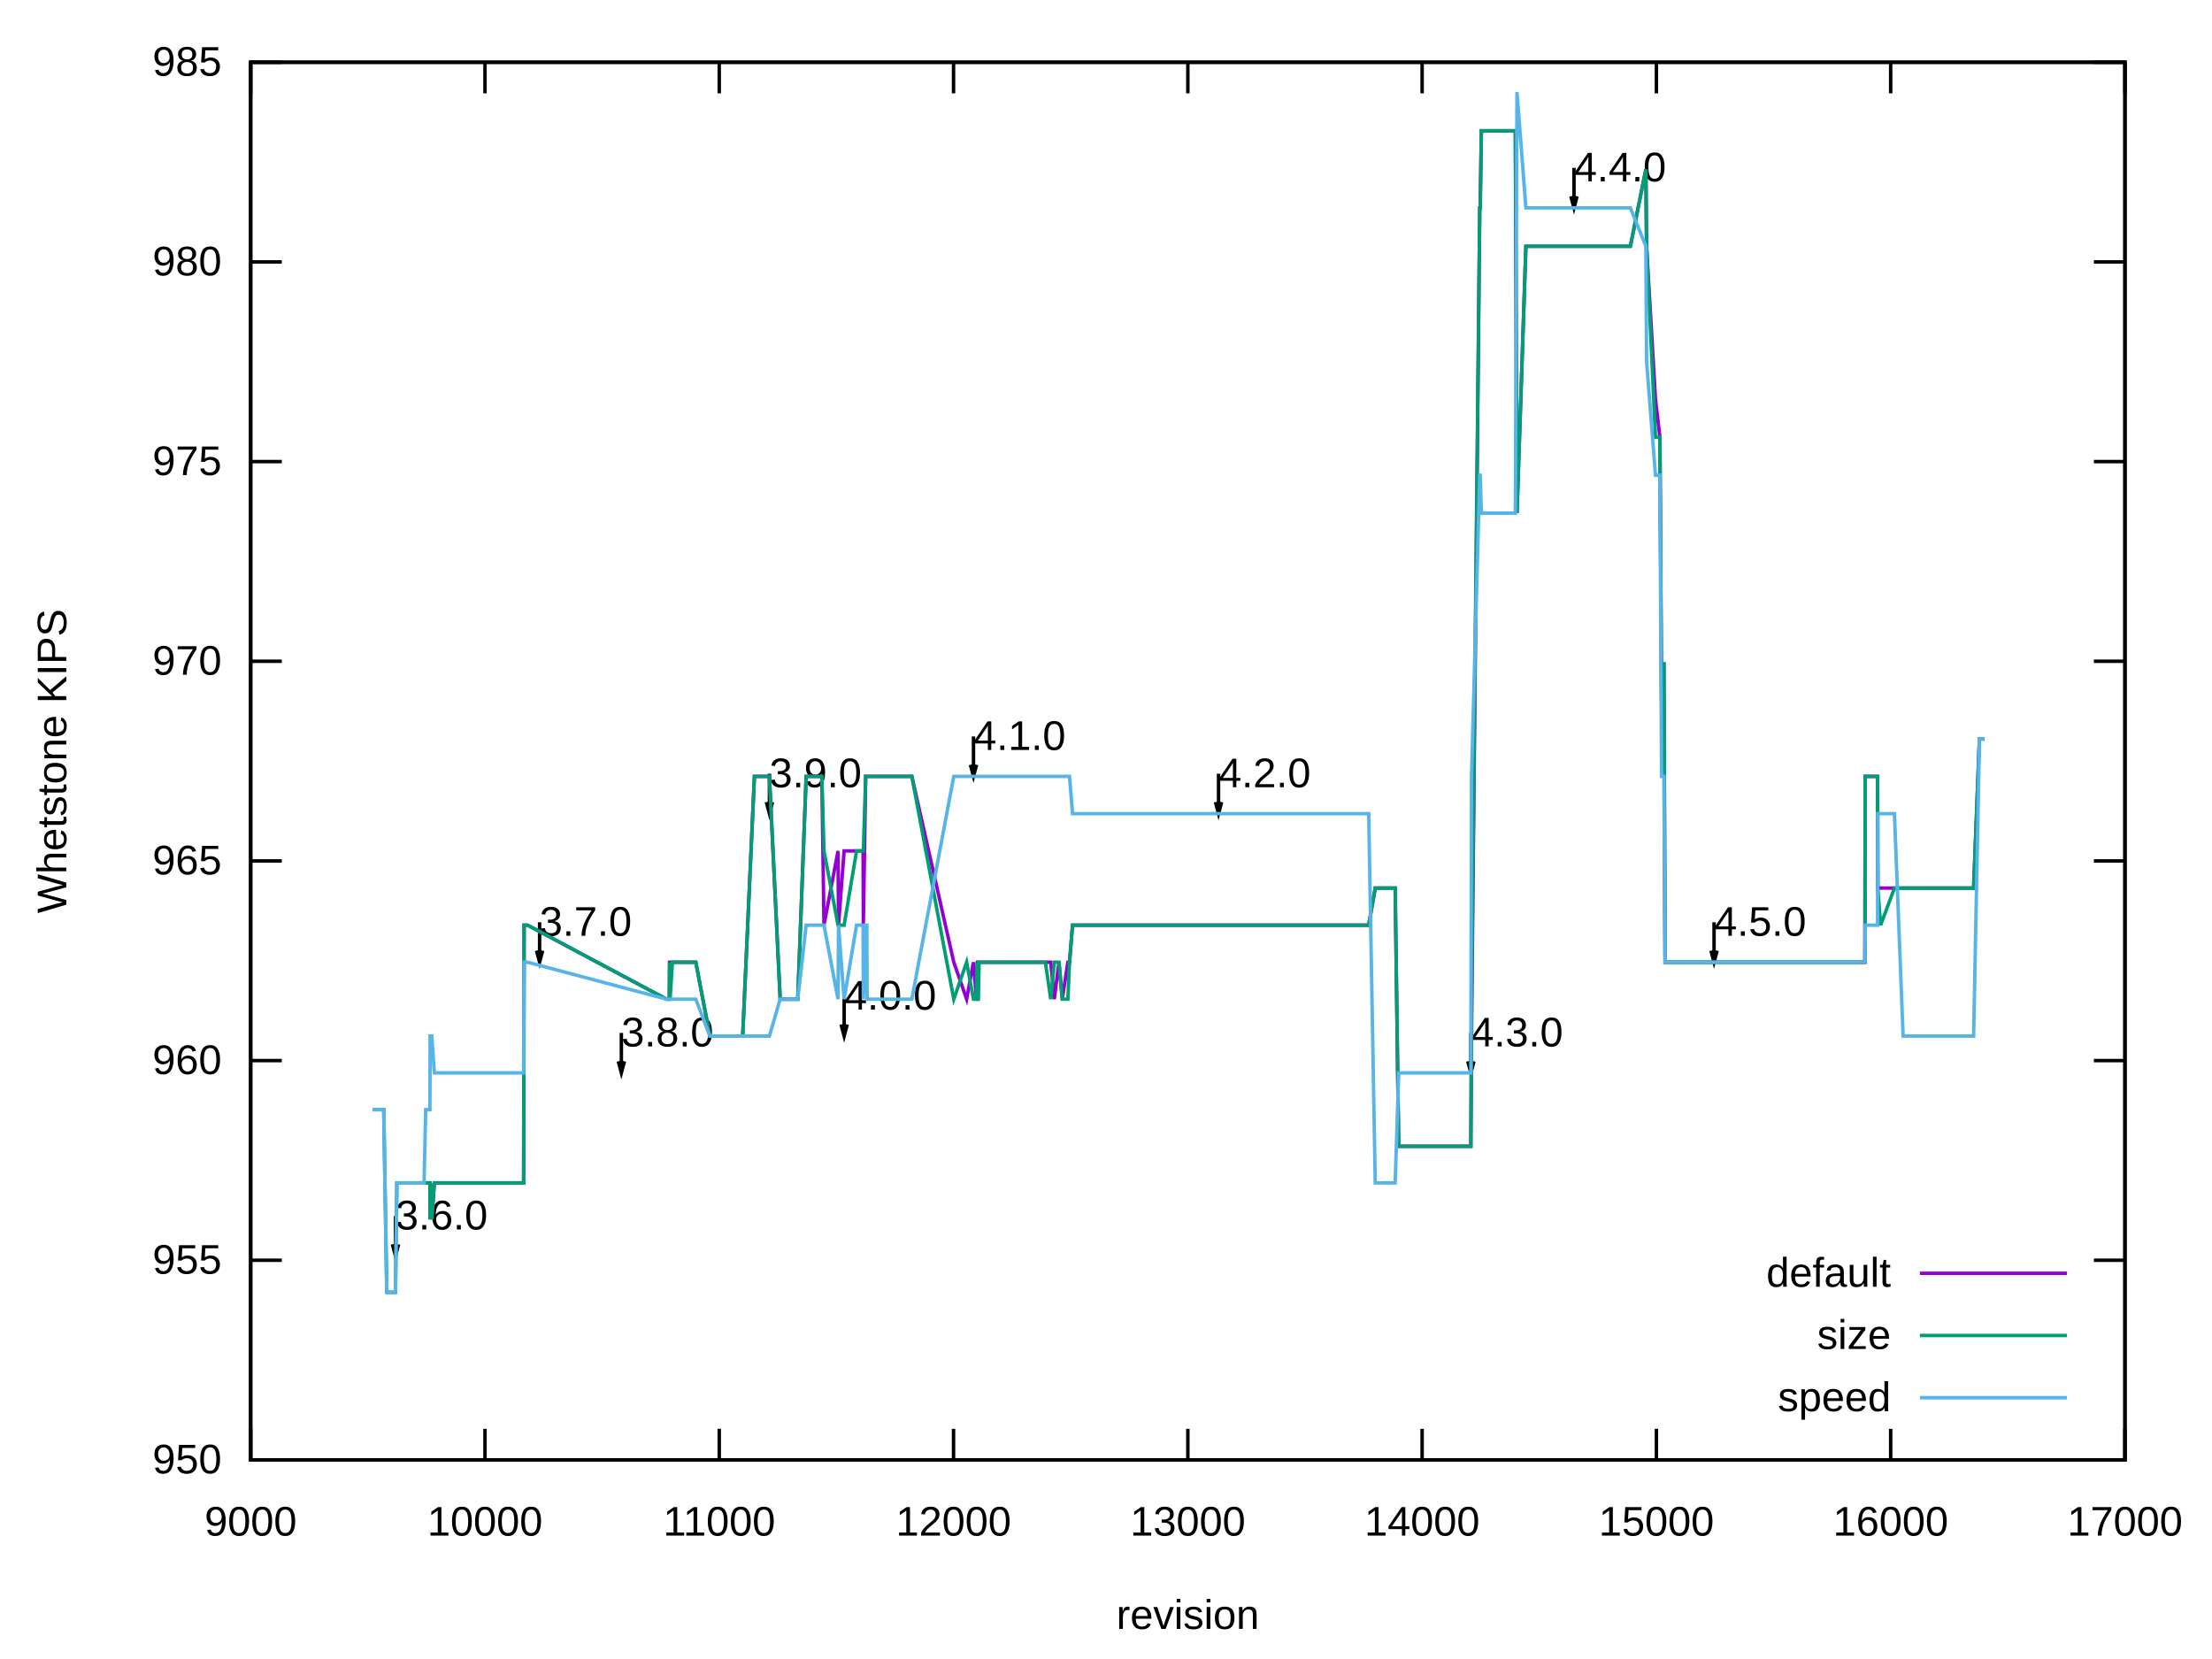
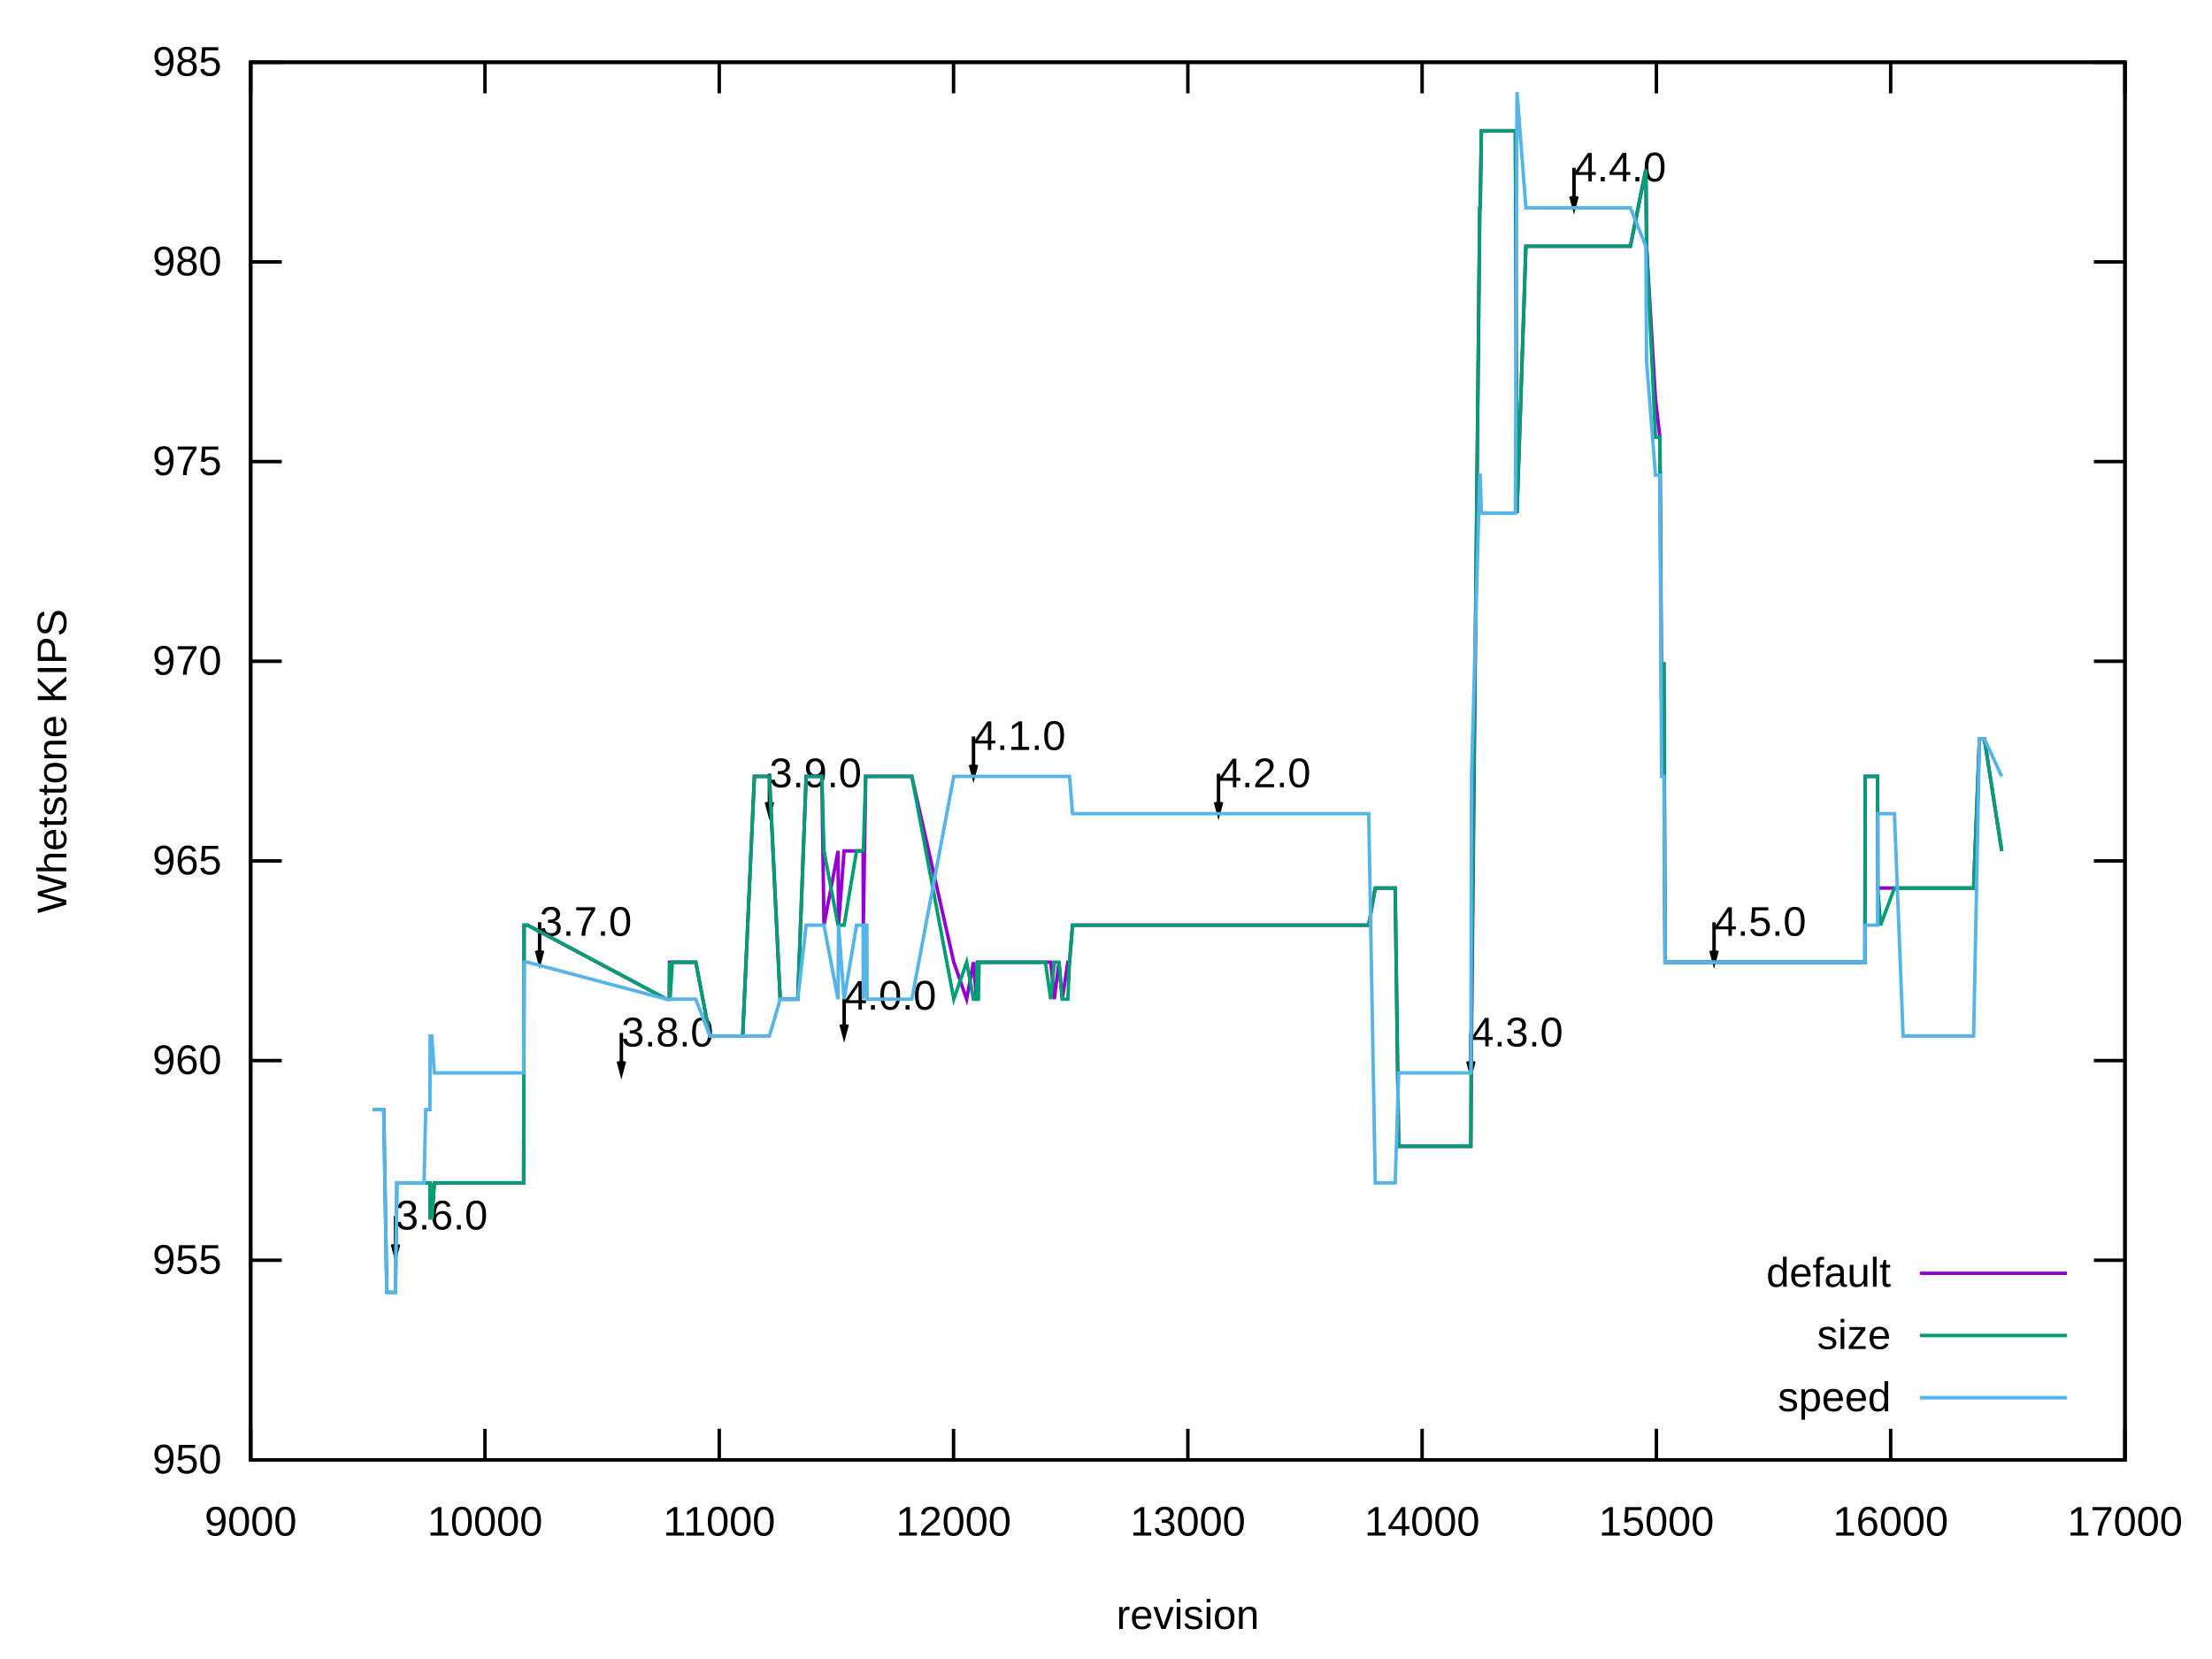
<svg xmlns="http://www.w3.org/2000/svg" xmlns:xlink="http://www.w3.org/1999/xlink" width="640" height="480" viewBox="0 0 640 480">
  <g id="gnuplot_canvas">
    <rect x="0" y="0" width="640" height="480" fill="none" />
    <defs>
      <circle id="gpDot" r="0.5" stroke-width="0.5" stroke="currentColor" />
      <path id="gpPt0" stroke-width="0.222" stroke="currentColor" d="M-1,0 h2 M0,-1 v2" />
      <path id="gpPt1" stroke-width="0.222" stroke="currentColor" d="M-1,-1 L1,1 M1,-1 L-1,1" />
      <path id="gpPt2" stroke-width="0.222" stroke="currentColor" d="M-1,0 L1,0 M0,-1 L0,1 M-1,-1 L1,1 M-1,1 L1,-1" />
      <rect id="gpPt3" stroke-width="0.222" stroke="currentColor" x="-1" y="-1" width="2" height="2" />
      <rect id="gpPt4" stroke-width="0.222" stroke="currentColor" fill="currentColor" x="-1" y="-1" width="2" height="2" />
      <circle id="gpPt5" stroke-width="0.222" stroke="currentColor" cx="0" cy="0" r="1" />
      <use xlink:href="#gpPt5" id="gpPt6" fill="currentColor" stroke="none" />
      <path id="gpPt7" stroke-width="0.222" stroke="currentColor" d="M0,-1.33 L-1.33,0.67 L1.33,0.67 z" />
      <use xlink:href="#gpPt7" id="gpPt8" fill="currentColor" stroke="none" />
      <use xlink:href="#gpPt7" id="gpPt9" stroke="currentColor" transform="rotate(180)" />
      <use xlink:href="#gpPt9" id="gpPt10" fill="currentColor" stroke="none" />
      <use xlink:href="#gpPt3" id="gpPt11" stroke="currentColor" transform="rotate(45)" />
      <use xlink:href="#gpPt11" id="gpPt12" fill="currentColor" stroke="none" />
      <path id="gpPt13" stroke-width="0.222" stroke="currentColor" d="M0,1.330 L1.265,0.411 L0.782,-1.067 L-0.782,-1.076 L-1.265,0.411 z" />
      <use xlink:href="#gpPt13" id="gpPt14" fill="currentColor" stroke="none" />
      <filter id="textbox" filterUnits="objectBoundingBox" x="0" y="0" height="1" width="1">
        <feFlood flood-color="white" flood-opacity="1" result="bgnd" />
        <feComposite in="SourceGraphic" in2="bgnd" operator="atop" />
      </filter>
      <filter id="greybox" filterUnits="objectBoundingBox" x="0" y="0" height="1" width="1">
        <feFlood flood-color="lightgrey" flood-opacity="1" result="grey" />
        <feComposite in="SourceGraphic" in2="grey" operator="atop" />
      </filter>
    </defs>
    <g fill="none" color="white" stroke="currentColor" stroke-width="1.00" stroke-linecap="butt" stroke-linejoin="miter">
</g>
    <g fill="none" color="black" stroke="currentColor" stroke-width="1.00" stroke-linecap="butt" stroke-linejoin="miter">
      <path stroke="black" d="M72.53,422.40 L81.53,422.40 M614.82,422.40 L605.82,422.40  " />
      <g transform="translate(64.14,426.30)" stroke="none" fill="black" font-family="Arial" font-size="12.00" text-anchor="end">
        <text>
          <tspan font-family="Arial"> 950</tspan>
        </text>
      </g>
    </g>
    <g fill="none" color="black" stroke="currentColor" stroke-width="1.00" stroke-linecap="butt" stroke-linejoin="miter">
      <path stroke="black" d="M72.53,364.63 L81.53,364.63 M614.82,364.63 L605.82,364.63  " />
      <g transform="translate(64.14,368.53)" stroke="none" fill="black" font-family="Arial" font-size="12.00" text-anchor="end">
        <text>
          <tspan font-family="Arial"> 955</tspan>
        </text>
      </g>
    </g>
    <g fill="none" color="black" stroke="currentColor" stroke-width="1.00" stroke-linecap="butt" stroke-linejoin="miter">
      <path stroke="black" d="M72.53,306.86 L81.53,306.86 M614.82,306.86 L605.82,306.86  " />
      <g transform="translate(64.14,310.76)" stroke="none" fill="black" font-family="Arial" font-size="12.00" text-anchor="end">
        <text>
          <tspan font-family="Arial"> 960</tspan>
        </text>
      </g>
    </g>
    <g fill="none" color="black" stroke="currentColor" stroke-width="1.00" stroke-linecap="butt" stroke-linejoin="miter">
      <path stroke="black" d="M72.53,249.09 L81.53,249.09 M614.82,249.09 L605.82,249.09  " />
      <g transform="translate(64.14,252.99)" stroke="none" fill="black" font-family="Arial" font-size="12.00" text-anchor="end">
        <text>
          <tspan font-family="Arial"> 965</tspan>
        </text>
      </g>
    </g>
    <g fill="none" color="black" stroke="currentColor" stroke-width="1.00" stroke-linecap="butt" stroke-linejoin="miter">
      <path stroke="black" d="M72.53,191.32 L81.53,191.32 M614.82,191.32 L605.82,191.32  " />
      <g transform="translate(64.14,195.22)" stroke="none" fill="black" font-family="Arial" font-size="12.00" text-anchor="end">
        <text>
          <tspan font-family="Arial"> 970</tspan>
        </text>
      </g>
    </g>
    <g fill="none" color="black" stroke="currentColor" stroke-width="1.00" stroke-linecap="butt" stroke-linejoin="miter">
      <path stroke="black" d="M72.53,133.55 L81.53,133.55 M614.82,133.55 L605.82,133.55  " />
      <g transform="translate(64.14,137.45)" stroke="none" fill="black" font-family="Arial" font-size="12.00" text-anchor="end">
        <text>
          <tspan font-family="Arial"> 975</tspan>
        </text>
      </g>
    </g>
    <g fill="none" color="black" stroke="currentColor" stroke-width="1.00" stroke-linecap="butt" stroke-linejoin="miter">
      <path stroke="black" d="M72.53,75.78 L81.53,75.78 M614.82,75.78 L605.82,75.78  " />
      <g transform="translate(64.14,79.68)" stroke="none" fill="black" font-family="Arial" font-size="12.00" text-anchor="end">
        <text>
          <tspan font-family="Arial"> 980</tspan>
        </text>
      </g>
    </g>
    <g fill="none" color="black" stroke="currentColor" stroke-width="1.00" stroke-linecap="butt" stroke-linejoin="miter">
      <path stroke="black" d="M72.53,18.01 L81.53,18.01 M614.82,18.01 L605.82,18.01  " />
      <g transform="translate(64.14,21.91)" stroke="none" fill="black" font-family="Arial" font-size="12.00" text-anchor="end">
        <text>
          <tspan font-family="Arial"> 985</tspan>
        </text>
      </g>
    </g>
    <g fill="none" color="black" stroke="currentColor" stroke-width="1.00" stroke-linecap="butt" stroke-linejoin="miter">
      <path stroke="black" d="M72.53,422.40 L72.53,413.40 M72.53,18.01 L72.53,27.01  " />
      <g transform="translate(72.53,444.30)" stroke="none" fill="black" font-family="Arial" font-size="12.00" text-anchor="middle">
        <text>
          <tspan font-family="Arial"> 9000</tspan>
        </text>
      </g>
    </g>
    <g fill="none" color="black" stroke="currentColor" stroke-width="1.00" stroke-linecap="butt" stroke-linejoin="miter">
      <path stroke="black" d="M140.32,422.40 L140.32,413.40 M140.32,18.01 L140.32,27.01  " />
      <g transform="translate(140.32,444.30)" stroke="none" fill="black" font-family="Arial" font-size="12.00" text-anchor="middle">
        <text>
          <tspan font-family="Arial"> 10000</tspan>
        </text>
      </g>
    </g>
    <g fill="none" color="black" stroke="currentColor" stroke-width="1.00" stroke-linecap="butt" stroke-linejoin="miter">
      <path stroke="black" d="M208.10,422.40 L208.10,413.40 M208.10,18.01 L208.10,27.01  " />
      <g transform="translate(208.10,444.30)" stroke="none" fill="black" font-family="Arial" font-size="12.00" text-anchor="middle">
        <text>
          <tspan font-family="Arial"> 11000</tspan>
        </text>
      </g>
    </g>
    <g fill="none" color="black" stroke="currentColor" stroke-width="1.00" stroke-linecap="butt" stroke-linejoin="miter">
      <path stroke="black" d="M275.89,422.40 L275.89,413.40 M275.89,18.01 L275.89,27.01  " />
      <g transform="translate(275.89,444.30)" stroke="none" fill="black" font-family="Arial" font-size="12.00" text-anchor="middle">
        <text>
          <tspan font-family="Arial"> 12000</tspan>
        </text>
      </g>
    </g>
    <g fill="none" color="black" stroke="currentColor" stroke-width="1.00" stroke-linecap="butt" stroke-linejoin="miter">
      <path stroke="black" d="M343.68,422.40 L343.68,413.40 M343.68,18.01 L343.68,27.01  " />
      <g transform="translate(343.68,444.30)" stroke="none" fill="black" font-family="Arial" font-size="12.00" text-anchor="middle">
        <text>
          <tspan font-family="Arial"> 13000</tspan>
        </text>
      </g>
    </g>
    <g fill="none" color="black" stroke="currentColor" stroke-width="1.00" stroke-linecap="butt" stroke-linejoin="miter">
      <path stroke="black" d="M411.46,422.40 L411.46,413.40 M411.46,18.01 L411.46,27.01  " />
      <g transform="translate(411.46,444.30)" stroke="none" fill="black" font-family="Arial" font-size="12.00" text-anchor="middle">
        <text>
          <tspan font-family="Arial"> 14000</tspan>
        </text>
      </g>
    </g>
    <g fill="none" color="black" stroke="currentColor" stroke-width="1.00" stroke-linecap="butt" stroke-linejoin="miter">
      <path stroke="black" d="M479.25,422.40 L479.25,413.40 M479.25,18.01 L479.25,27.01  " />
      <g transform="translate(479.25,444.30)" stroke="none" fill="black" font-family="Arial" font-size="12.00" text-anchor="middle">
        <text>
          <tspan font-family="Arial"> 15000</tspan>
        </text>
      </g>
    </g>
    <g fill="none" color="black" stroke="currentColor" stroke-width="1.00" stroke-linecap="butt" stroke-linejoin="miter">
      <path stroke="black" d="M547.03,422.40 L547.03,413.40 M547.03,18.01 L547.03,27.01  " />
      <g transform="translate(547.03,444.30)" stroke="none" fill="black" font-family="Arial" font-size="12.00" text-anchor="middle">
        <text>
          <tspan font-family="Arial"> 16000</tspan>
        </text>
      </g>
    </g>
    <g fill="none" color="black" stroke="currentColor" stroke-width="1.00" stroke-linecap="butt" stroke-linejoin="miter">
      <path stroke="black" d="M614.82,422.40 L614.82,413.40 M614.82,18.01 L614.82,27.01  " />
      <g transform="translate(614.82,444.30)" stroke="none" fill="black" font-family="Arial" font-size="12.00" text-anchor="middle">
        <text>
          <tspan font-family="Arial"> 17000</tspan>
        </text>
      </g>
    </g>
    <g fill="none" color="black" stroke="currentColor" stroke-width="1.00" stroke-linecap="butt" stroke-linejoin="miter">
</g>
    <g fill="none" color="black" stroke="currentColor" stroke-width="1.00" stroke-linecap="butt" stroke-linejoin="miter">
      <path stroke="black" d="M72.53,18.01 L72.53,422.40 L614.82,422.40 L614.82,18.01 L72.53,18.01 Z  " />
      <g transform="translate(114.42,355.72)" stroke="none" fill="black" font-family="Arial" font-size="12.00" text-anchor="start">
        <text>
          <tspan font-family="Arial">3.6.0</tspan>
        </text>
      </g>
      <g transform="translate(156.11,270.75)" stroke="none" fill="black" font-family="Arial" font-size="12.00" text-anchor="start">
        <text>
          <tspan font-family="Arial">3.7.0</tspan>
        </text>
      </g>
      <g transform="translate(179.77,302.76)" stroke="none" fill="black" font-family="Arial" font-size="12.00" text-anchor="start">
        <text>
          <tspan font-family="Arial">3.8.0</tspan>
        </text>
      </g>
      <g transform="translate(222.61,227.77)" stroke="none" fill="black" font-family="Arial" font-size="12.00" text-anchor="start">
        <text>
          <tspan font-family="Arial">3.9.0</tspan>
        </text>
      </g>
      <g transform="translate(244.23,292.11)" stroke="none" fill="black" font-family="Arial" font-size="12.00" text-anchor="start">
        <text>
          <tspan font-family="Arial">4.0.0</tspan>
        </text>
      </g>
      <g transform="translate(281.65,216.98)" stroke="none" fill="black" font-family="Arial" font-size="12.00" text-anchor="start">
        <text>
          <tspan font-family="Arial">4.1.0</tspan>
        </text>
      </g>
      <g transform="translate(352.55,227.77)" stroke="none" fill="black" font-family="Arial" font-size="12.00" text-anchor="start">
        <text>
          <tspan font-family="Arial">4.2.0</tspan>
        </text>
      </g>
      <g transform="translate(425.56,302.76)" stroke="none" fill="black" font-family="Arial" font-size="12.00" text-anchor="start">
        <text>
          <tspan font-family="Arial">4.3.0</tspan>
        </text>
      </g>
      <g transform="translate(455.39,52.48)" stroke="none" fill="black" font-family="Arial" font-size="12.00" text-anchor="start">
        <text>
          <tspan font-family="Arial">4.4.0</tspan>
        </text>
      </g>
      <g transform="translate(495.92,270.75)" stroke="none" fill="black" font-family="Arial" font-size="12.00" text-anchor="start">
        <text>
          <tspan font-family="Arial">4.5.0</tspan>
        </text>
      </g>
    </g>
    <g fill="none" color="black" stroke="currentColor" stroke-width="1.00" stroke-linecap="butt" stroke-linejoin="miter">
      <path stroke="black" d="M113.54,360.02 L114.43,363.36 L115.32,360.02 M114.43,351.81 L114.43,363.36  " />
    </g>
    <g fill="none" color="black" stroke="currentColor" stroke-width="1.00" stroke-linecap="butt" stroke-linejoin="miter">
      <path stroke="black" d="M155.23,275.05 L156.12,278.39 L157.01,275.05 M156.12,266.84 L156.12,278.39  " />
    </g>
    <g fill="none" color="black" stroke="currentColor" stroke-width="1.00" stroke-linecap="butt" stroke-linejoin="miter">
      <path stroke="black" d="M178.89,307.07 L179.78,310.41 L180.67,307.07 M179.78,298.85 L179.78,310.41  " />
    </g>
    <g fill="none" color="black" stroke="currentColor" stroke-width="1.00" stroke-linecap="butt" stroke-linejoin="miter">
      <path stroke="black" d="M221.73,232.07 L222.62,235.41 L223.51,232.07 M222.62,223.86 L222.62,235.41  " />
    </g>
    <g fill="none" color="black" stroke="currentColor" stroke-width="1.00" stroke-linecap="butt" stroke-linejoin="miter">
      <path stroke="black" d="M243.35,296.42 L244.24,299.76 L245.13,296.42 M244.24,288.20 L244.24,299.76  " />
    </g>
    <g fill="none" color="black" stroke="currentColor" stroke-width="1.00" stroke-linecap="butt" stroke-linejoin="miter">
      <path stroke="black" d="M280.77,221.28 L281.66,224.62 L282.55,221.28 M281.66,213.07 L281.66,224.62  " />
    </g>
    <g fill="none" color="black" stroke="currentColor" stroke-width="1.00" stroke-linecap="butt" stroke-linejoin="miter">
      <path stroke="black" d="M351.67,232.07 L352.56,235.41 L353.45,232.07 M352.56,223.86 L352.56,235.41  " />
    </g>
    <g fill="none" color="black" stroke="currentColor" stroke-width="1.00" stroke-linecap="butt" stroke-linejoin="miter">
      <path stroke="black" d="M424.68,307.07 L425.57,310.41 L426.46,307.07 M425.57,298.85 L425.57,310.41  " />
    </g>
    <g fill="none" color="black" stroke="currentColor" stroke-width="1.00" stroke-linecap="butt" stroke-linejoin="miter">
      <path stroke="black" d="M454.51,56.79 L455.40,60.13 L456.29,56.79 M455.40,48.57 L455.40,60.13  " />
    </g>
    <g fill="none" color="black" stroke="currentColor" stroke-width="1.00" stroke-linecap="butt" stroke-linejoin="miter">
      <path stroke="black" d="M495.04,275.05 L495.93,278.39 L496.82,275.05 M495.93,266.84 L495.93,278.39  " />
    </g>
    <g fill="none" color="black" stroke="currentColor" stroke-width="1.00" stroke-linecap="butt" stroke-linejoin="miter">
</g>
    <g id="gnuplot_plot_1">
      <g fill="none" color="black" stroke="currentColor" stroke-width="1.00" stroke-linecap="butt" stroke-linejoin="miter">
        <g transform="translate(547.09,372.30)" stroke="none" fill="black" font-family="Arial" font-size="12.00" text-anchor="end">
          <text>
            <tspan font-family="Arial">default</tspan>
          </text>
        </g>
      </g>
      <g fill="none" color="black" stroke="currentColor" stroke-width="1.00" stroke-linecap="butt" stroke-linejoin="miter">
-         <path stroke="rgb(148,   0, 211)" d="M555.48,368.40 L598.04,368.40 M123.17,342.25 L123.44,342.25 L124.12,342.25 L124.32,342.25 L124.39,342.25 L124.45,352.82   L124.52,342.25 L124.93,352.82 L125.67,342.25 L126.08,342.25 L126.15,342.25 L126.28,342.25 L126.56,342.25 L126.96,342.25   L127.23,342.25 L127.30,342.25 L127.78,342.25 L127.98,342.25 L128.05,342.25 L128.11,342.25 L128.79,342.25 L128.93,342.25   L129.20,342.25 L132.11,342.25 L136.86,342.25 L137.13,342.25 L137.27,342.25 L137.33,342.25 L137.67,342.25 L151.37,342.25   L151.50,342.25 L151.64,267.68 L152.11,267.68 L152.59,267.68 L152.65,267.68 L192.85,289.09 L193.33,289.09 L193.60,289.09   L193.66,289.09 L193.73,278.40 L193.87,278.40 L194.55,278.40 L201.32,278.40 L205.39,299.77 L206.34,299.77 L214.00,299.77   L214.88,299.77 L218.27,224.63 L222.61,224.63 L225.73,289.09 L230.47,289.09 L230.81,289.09 L233.25,224.63 L237.59,224.63   L237.79,224.63 L238.40,267.68 L242.47,246.20 L242.61,267.68 L244.23,246.20 L247.83,246.20 L249.72,246.20 L249.79,267.68   L250.47,224.63 L250.81,224.63 L250.88,224.63 L251.28,224.63 L251.35,224.63 L257.04,224.63 L263.82,224.63 L275.96,278.40   L279.68,289.09 L281.65,278.40 L282.53,289.09 L282.67,289.09 L282.80,278.40 L283.07,278.40 L283.28,278.40 L283.62,278.40   L302.46,278.40 L304.02,278.40 L305.04,289.09 L306.39,278.40 L307.34,289.09 L308.97,278.40 L309.44,278.40 L310.32,267.68   L319.41,267.68 L321.51,267.68 L322.59,267.68 L322.80,267.68 L326.46,267.68 L329.03,267.68 L329.78,267.68 L331.95,267.68   L334.32,267.68 L335.20,267.68 L336.29,267.68 L336.90,267.68 L341.57,267.68 L352.55,267.68 L357.23,267.68 L364.01,267.68   L377.23,267.68 L390.38,267.68 L391.74,267.68 L394.38,267.68 L396.01,267.68 L397.90,256.95 L398.18,256.95 L398.79,256.95   L399.60,256.95 L400.95,256.95 L403.67,256.95 L404.68,331.65 L411.46,331.65 L423.93,331.65 L425.56,331.65 L425.76,299.77   L428.14,60.14 L428.27,60.14 L428.61,37.84 L431.80,37.84 L434.92,37.84 L436.54,37.84 L438.44,37.84 L438.91,148.47   L441.49,71.25 L441.83,71.25 L442.17,71.25 L443.46,71.25 L446.03,71.25 L447.25,71.25 L455.39,71.25 L455.52,71.25   L459.59,71.25 L461.49,71.25 L466.84,71.25 L471.72,71.25 L476.20,49.00 L476.40,71.25 L478.98,115.50 L480.26,126.51   L480.74,202.97 L481.21,192.11 L481.42,192.11 L481.76,278.40 L483.31,278.40 L485.55,278.40 L486.30,278.40 L487.18,278.40   L487.25,278.40 L487.31,278.40 L490.91,278.40 L495.52,278.40 L495.92,278.40 L500.74,278.40 L507.58,278.40 L508.73,278.40   L509.82,278.40 L512.19,278.40 L516.53,278.40 L518.56,278.40 L524.60,278.40 L528.32,278.40 L528.39,278.40 L531.31,278.40   L539.58,278.40 L539.65,224.63 L543.24,224.63 L543.31,256.95 L544.12,256.95 L548.12,256.95 L550.63,256.95 L557.41,256.95   L558.96,256.95 L561.95,256.95 L562.83,256.95 L567.71,256.95 L568.12,256.95 L570.08,256.95 L570.83,256.95 L571.03,256.95   L572.72,213.80 L574.15,213.80  " />
+         <path stroke="rgb(148,   0, 211)" d="M555.48,368.40 L598.04,368.40 M123.17,342.25 L123.44,342.25 L124.12,342.25 L124.32,342.25 L124.39,342.25 L124.45,352.82   L124.52,342.25 L124.93,352.82 L125.67,342.25 L126.08,342.25 L126.15,342.25 L126.28,342.25 L126.56,342.25 L126.96,342.25   L127.23,342.25 L127.30,342.25 L127.78,342.25 L127.98,342.25 L128.05,342.25 L128.11,342.25 L128.79,342.25 L128.93,342.25   L129.20,342.25 L132.11,342.25 L136.86,342.25 L137.13,342.25 L137.27,342.25 L137.33,342.25 L137.67,342.25 L151.37,342.25   L151.50,342.25 L151.64,267.68 L152.11,267.68 L152.59,267.68 L152.65,267.68 L192.85,289.09 L193.33,289.09 L193.60,289.09   L193.66,289.09 L193.73,278.40 L193.87,278.40 L194.55,278.40 L201.32,278.40 L205.39,299.77 L206.34,299.77 L214.00,299.77   L214.88,299.77 L218.27,224.63 L222.61,224.63 L225.73,289.09 L230.47,289.09 L230.81,289.09 L233.25,224.63 L237.59,224.63   L237.79,224.63 L238.40,267.68 L242.47,246.20 L242.61,267.68 L244.23,246.20 L247.83,246.20 L249.72,246.20 L249.79,267.68   L250.47,224.63 L250.81,224.63 L250.88,224.63 L251.28,224.63 L251.35,224.63 L257.04,224.63 L263.82,224.63 L275.96,278.40   L279.68,289.09 L281.65,278.40 L282.53,289.09 L282.67,289.09 L282.80,278.40 L283.07,278.40 L283.28,278.40 L283.62,278.40   L302.46,278.40 L304.02,278.40 L305.04,289.09 L306.39,278.40 L307.34,289.09 L308.97,278.40 L309.44,278.40 L310.32,267.68   L319.41,267.68 L321.51,267.68 L322.59,267.68 L322.80,267.68 L326.46,267.68 L329.03,267.68 L329.78,267.68 L331.95,267.68   L334.32,267.68 L335.20,267.68 L336.29,267.68 L336.90,267.68 L341.57,267.68 L352.55,267.68 L357.23,267.68 L364.01,267.68   L377.23,267.68 L390.38,267.68 L391.74,267.68 L394.38,267.68 L396.01,267.68 L397.90,256.95 L398.18,256.95 L398.79,256.95   L399.60,256.95 L400.95,256.95 L403.67,256.95 L404.68,331.65 L411.46,331.65 L423.93,331.65 L425.56,331.65 L425.76,299.77   L428.14,60.14 L428.27,60.14 L428.61,37.84 L431.80,37.84 L434.92,37.84 L436.54,37.84 L438.44,37.84 L438.91,148.47   L441.49,71.25 L441.83,71.25 L442.17,71.25 L443.46,71.25 L446.03,71.25 L447.25,71.25 L455.39,71.25 L455.52,71.25   L459.59,71.25 L461.49,71.25 L466.84,71.25 L471.72,71.25 L476.20,49.00 L476.40,71.25 L478.98,115.50 L480.26,126.51   L480.74,202.97 L481.21,192.11 L481.42,192.11 L481.76,278.40 L483.31,278.40 L485.55,278.40 L486.30,278.40 L487.18,278.40   L487.25,278.40 L487.31,278.40 L490.91,278.40 L495.52,278.40 L495.92,278.40 L500.74,278.40 L507.58,278.40 L508.73,278.40   L509.82,278.40 L512.19,278.40 L516.53,278.40 L518.56,278.40 L524.60,278.40 L528.32,278.40 L528.39,278.40 L531.31,278.40   L539.58,278.40 L539.65,224.63 L543.24,224.63 L543.31,256.95 L544.12,256.95 L548.12,256.95 L550.63,256.95 L557.41,256.95   L558.96,256.95 L561.95,256.95 L562.83,256.95 L567.71,256.95 L568.12,256.95 L570.08,256.95 L570.83,256.95 L571.03,256.95   L572.72,213.80 L574.15,213.80 L579.16,246.20  " />
      </g>
    </g>
    <g id="gnuplot_plot_2">
      <g fill="none" color="black" stroke="currentColor" stroke-width="1.00" stroke-linecap="butt" stroke-linejoin="miter">
        <g transform="translate(547.09,390.30)" stroke="none" fill="black" font-family="Arial" font-size="12.00" text-anchor="end">
          <text>
            <tspan font-family="Arial">size</tspan>
          </text>
        </g>
      </g>
      <g fill="none" color="black" stroke="currentColor" stroke-width="1.00" stroke-linecap="butt" stroke-linejoin="miter">
-         <path stroke="rgb(  0, 158, 115)" d="M555.48,386.40 L598.04,386.40 M107.85,321.05 L109.13,321.05 L109.81,321.05 L111.03,321.05 L111.91,373.90 L112.46,373.90   L112.93,373.90 L113.27,373.90 L113.34,373.90 L113.41,373.90 L113.47,373.90 L114.42,373.90 L114.83,342.25 L115.37,342.25   L115.57,342.25 L115.64,342.25 L115.71,342.25 L115.78,342.25 L115.91,342.25 L116.25,342.25 L116.32,342.25 L116.52,342.25   L116.66,342.25 L116.79,342.25 L116.86,342.25 L117.20,342.25 L117.40,342.25 L117.54,342.25 L117.61,342.25 L117.68,342.25   L118.56,342.25 L120.45,342.25 L122.01,342.25 L122.69,342.25 L123.17,342.25 L123.44,342.25 L124.12,342.25 L124.32,342.25   L124.39,342.25 L124.45,352.82 L124.52,342.25 L124.93,352.82 L125.67,342.25 L126.08,342.25 L126.15,342.25 L126.28,342.25   L126.56,342.25 L126.96,342.25 L127.23,342.25 L127.30,342.25 L127.78,342.25 L127.98,342.25 L128.05,342.25 L128.11,342.25   L128.79,342.25 L128.93,342.25 L129.20,342.25 L132.11,342.25 L136.86,342.25 L137.13,342.25 L137.27,342.25 L137.33,342.25   L137.67,342.25 L151.37,342.25 L151.50,342.25 L151.64,267.68 L152.11,267.68 L152.59,267.68 L152.65,267.68 L192.85,289.09   L193.33,289.09 L193.60,289.09 L193.66,289.09 L193.73,278.40 L193.87,289.09 L194.55,278.40 L201.32,278.40 L205.39,299.77   L206.34,299.77 L214.00,299.77 L214.88,299.77 L218.27,224.63 L222.61,224.63 L225.73,289.09 L230.47,289.09 L230.81,289.09   L233.25,224.63 L237.59,224.63 L237.79,224.63 L238.40,246.20 L242.47,267.68 L242.61,267.68 L244.23,267.68 L247.83,246.20   L249.72,246.20 L249.79,246.20 L250.47,224.63 L250.81,224.63 L250.88,224.63 L251.28,224.63 L251.35,224.63 L257.04,224.63   L263.82,224.63 L275.96,289.09 L279.68,278.40 L281.65,289.09 L282.53,289.09 L282.67,278.40 L282.80,289.09 L283.07,289.09   L283.28,278.40 L283.62,278.40 L302.46,278.40 L304.02,289.09 L305.04,278.40 L306.39,278.40 L307.34,289.09 L308.97,289.09   L309.44,278.40 L310.32,267.68 L319.41,267.68 L321.51,267.68 L322.59,267.68 L322.80,267.68 L326.46,267.68 L329.03,267.68   L329.78,267.68 L331.95,267.68 L334.32,267.68 L335.20,267.68 L336.29,267.68 L336.90,267.68 L341.57,267.68 L352.55,267.68   L357.23,267.68 L364.01,267.68 L377.23,267.68 L390.38,267.68 L391.74,267.68 L394.38,267.68 L396.01,267.68 L397.90,256.95   L398.18,256.95 L398.79,256.95 L399.60,256.95 L400.95,256.95 L403.67,256.95 L404.68,331.65 L411.46,331.65 L423.93,331.65   L425.56,331.65 L425.76,289.09 L428.14,60.14 L428.27,60.14 L428.61,37.84 L431.80,37.84 L434.92,37.84 L436.54,37.84   L438.44,37.84 L438.91,148.47 L441.49,71.25 L441.83,71.25 L442.17,71.25 L443.46,71.25 L446.03,71.25 L447.25,71.25   L455.39,71.25 L455.52,71.25 L459.59,71.25 L461.49,71.25 L466.84,71.25 L471.72,71.25 L476.20,49.00 L476.40,71.25   L478.98,126.51 L480.26,126.51 L480.74,202.97 L481.21,192.11 L481.42,192.11 L481.76,278.40 L483.31,278.40 L485.55,278.40   L486.30,278.40 L487.18,278.40 L487.25,278.40 L487.31,278.40 L490.91,278.40 L495.52,278.40 L495.92,278.40 L500.74,278.40   L507.58,278.40 L508.73,278.40 L509.82,278.40 L512.19,278.40 L516.53,278.40 L518.56,278.40 L524.60,278.40 L528.32,278.40   L528.39,278.40 L531.31,278.40 L539.58,278.40 L539.65,224.63 L543.24,224.63 L543.31,256.95 L544.12,267.68 L548.12,256.95   L550.63,256.95 L557.41,256.95 L558.96,256.95 L561.95,256.95 L562.83,256.95 L567.71,256.95 L568.12,256.95 L570.08,256.95   L570.83,256.95 L571.03,256.95 L572.72,213.80 L574.15,213.80  " />
+         <path stroke="rgb(  0, 158, 115)" d="M555.48,386.40 L598.04,386.40 M107.85,321.05 L109.13,321.05 L109.81,321.05 L111.03,321.05 L111.91,373.90 L112.46,373.90   L112.93,373.90 L113.27,373.90 L113.34,373.90 L113.41,373.90 L113.47,373.90 L114.42,373.90 L114.83,342.25 L115.37,342.25   L115.57,342.25 L115.64,342.25 L115.71,342.25 L115.78,342.25 L115.91,342.25 L116.25,342.25 L116.32,342.25 L116.52,342.25   L116.66,342.25 L116.79,342.25 L116.86,342.25 L117.20,342.25 L117.40,342.25 L117.54,342.25 L117.61,342.25 L117.68,342.25   L118.56,342.25 L120.45,342.25 L122.01,342.25 L122.69,342.25 L123.17,342.25 L123.44,342.25 L124.12,342.25 L124.32,342.25   L124.39,342.25 L124.45,352.82 L124.52,342.25 L124.93,352.82 L125.67,342.25 L126.08,342.25 L126.15,342.25 L126.28,342.25   L126.56,342.25 L126.96,342.25 L127.23,342.25 L127.30,342.25 L127.78,342.25 L127.98,342.25 L128.05,342.25 L128.11,342.25   L128.79,342.25 L128.93,342.25 L129.20,342.25 L132.11,342.25 L136.86,342.25 L137.13,342.25 L137.27,342.25 L137.33,342.25   L137.67,342.25 L151.37,342.25 L151.50,342.25 L151.64,267.68 L152.11,267.68 L152.59,267.68 L152.65,267.68 L192.85,289.09   L193.33,289.09 L193.60,289.09 L193.66,289.09 L193.73,278.40 L193.87,289.09 L194.55,278.40 L201.32,278.40 L205.39,299.77   L206.34,299.77 L214.00,299.77 L214.88,299.77 L218.27,224.63 L222.61,224.63 L225.73,289.09 L230.47,289.09 L230.81,289.09   L233.25,224.63 L237.59,224.63 L237.79,224.63 L238.40,246.20 L242.47,267.68 L242.61,267.68 L244.23,267.68 L247.83,246.20   L249.72,246.20 L249.79,246.20 L250.47,224.63 L250.81,224.63 L250.88,224.63 L251.28,224.63 L251.35,224.63 L257.04,224.63   L263.82,224.63 L275.96,289.09 L279.68,278.40 L281.65,289.09 L282.53,289.09 L282.67,278.40 L282.80,289.09 L283.07,289.09   L283.28,278.40 L283.62,278.40 L302.46,278.40 L304.02,289.09 L305.04,278.40 L306.39,278.40 L307.34,289.09 L308.97,289.09   L309.44,278.40 L310.32,267.68 L319.41,267.68 L321.51,267.68 L322.59,267.68 L322.80,267.68 L326.46,267.68 L329.03,267.68   L329.78,267.68 L331.95,267.68 L334.32,267.68 L335.20,267.68 L336.29,267.68 L336.90,267.68 L341.57,267.68 L352.55,267.68   L357.23,267.68 L364.01,267.68 L377.23,267.68 L390.38,267.68 L391.74,267.68 L394.38,267.68 L396.01,267.68 L397.90,256.95   L398.18,256.95 L398.79,256.95 L399.60,256.95 L400.95,256.95 L403.67,256.95 L404.68,331.65 L411.46,331.65 L423.93,331.65   L425.56,331.65 L425.76,289.09 L428.14,60.14 L428.27,60.14 L428.61,37.84 L431.80,37.84 L434.92,37.84 L436.54,37.84   L438.44,37.84 L438.91,148.47 L441.49,71.25 L441.83,71.25 L442.17,71.25 L443.46,71.25 L446.03,71.25 L447.25,71.25   L455.39,71.25 L455.52,71.25 L459.59,71.25 L461.49,71.25 L466.84,71.25 L471.72,71.25 L476.20,49.00 L476.40,71.25   L478.98,126.51 L480.26,126.51 L480.74,202.97 L481.21,192.11 L481.42,192.11 L481.76,278.40 L483.31,278.40 L485.55,278.40   L486.30,278.40 L487.18,278.40 L487.25,278.40 L487.31,278.40 L490.91,278.40 L495.52,278.40 L495.92,278.40 L500.74,278.40   L507.58,278.40 L508.73,278.40 L509.82,278.40 L512.19,278.40 L516.53,278.40 L518.56,278.40 L524.60,278.40 L528.32,278.40   L528.39,278.40 L531.31,278.40 L539.58,278.40 L539.65,224.63 L543.24,224.63 L543.31,256.95 L544.12,267.68 L548.12,256.95   L550.63,256.95 L557.41,256.95 L558.96,256.95 L561.95,256.95 L562.83,256.95 L567.71,256.95 L568.12,256.95 L570.08,256.95   L570.83,256.95 L571.03,256.95 L572.72,213.80 L574.15,213.80 L579.16,246.20  " />
      </g>
    </g>
    <g id="gnuplot_plot_3">
      <g fill="none" color="black" stroke="currentColor" stroke-width="1.00" stroke-linecap="butt" stroke-linejoin="miter">
        <g transform="translate(547.09,408.30)" stroke="none" fill="black" font-family="Arial" font-size="12.00" text-anchor="end">
          <text>
            <tspan font-family="Arial">speed</tspan>
          </text>
        </g>
      </g>
      <g fill="none" color="black" stroke="currentColor" stroke-width="1.00" stroke-linecap="butt" stroke-linejoin="miter">
-         <path stroke="rgb( 86, 180, 233)" d="M555.48,404.40 L598.04,404.40 M107.85,321.05 L109.13,321.05 L109.81,321.05 L111.03,321.05 L111.91,373.90 L112.46,373.90   L112.93,373.90 L113.27,373.90 L113.34,373.90 L113.41,373.90 L113.47,373.90 L114.42,373.90 L114.83,342.25 L115.37,342.25   L115.57,342.25 L115.64,342.25 L115.71,342.25 L115.78,342.25 L115.91,342.25 L116.25,342.25 L116.32,342.25 L116.52,342.25   L116.66,342.25 L116.79,342.25 L116.86,342.25 L117.20,342.25 L117.40,342.25 L117.54,342.25 L117.61,342.25 L117.68,342.25   L118.56,342.25 L120.45,342.25 L122.01,342.25 L122.69,342.25 L123.17,321.05 L123.44,321.05 L124.12,321.05 L124.32,321.05   L124.39,321.05 L124.45,299.77 L124.52,299.77 L124.93,299.77 L125.67,310.42 L126.08,310.42 L126.15,310.42 L126.28,310.42   L126.56,310.42 L126.96,310.42 L127.23,310.42 L127.30,310.42 L127.78,310.42 L127.98,310.42 L128.05,310.42 L128.11,310.42   L128.79,310.42 L128.93,310.42 L129.20,310.42 L132.11,310.42 L136.86,310.42 L137.13,310.42 L137.27,310.42 L137.33,310.42   L137.67,310.42 L151.37,310.42 L151.50,310.42 L151.64,278.40 L152.11,278.40 L152.59,278.40 L152.65,278.40 L192.85,289.09   L193.33,289.09 L193.60,289.09 L193.66,289.09 L193.73,289.09 L193.87,289.09 L194.55,289.09 L201.32,289.09 L205.39,299.77   L206.34,299.77 L214.00,299.77 L214.88,299.77 L218.27,299.77 L222.61,299.77 L225.73,289.09 L230.47,289.09 L230.81,289.09   L233.25,267.68 L237.59,267.68 L237.79,267.68 L238.40,267.68 L242.47,289.09 L242.61,267.68 L244.23,289.09 L247.83,267.68   L249.72,267.68 L249.79,289.09 L250.47,267.68 L250.81,267.68 L250.88,289.09 L251.28,289.09 L251.35,289.09 L257.04,289.09   L263.82,289.09 L275.96,224.63 L279.68,224.63 L281.65,224.63 L282.53,224.63 L282.67,224.63 L282.80,224.63 L283.07,224.63   L283.28,224.63 L283.62,224.63 L302.46,224.63 L304.02,224.63 L305.04,224.63 L306.39,224.63 L307.34,224.63 L308.97,224.63   L309.44,224.63 L310.32,235.42 L319.41,235.42 L321.51,235.42 L322.59,235.42 L322.80,235.42 L326.46,235.42 L329.03,235.42   L329.78,235.42 L331.95,235.42 L334.32,235.42 L335.20,235.42 L336.29,235.42 L336.90,235.42 L341.57,235.42 L352.55,235.42   L357.23,235.42 L364.01,235.42 L377.23,235.42 L390.38,235.42 L391.74,235.42 L394.38,235.42 L396.01,235.42 L397.90,342.25   L398.18,342.25 L398.79,342.25 L399.60,342.25 L400.95,342.25 L403.67,342.25 L404.68,310.42 L411.46,310.42 L423.93,310.42   L425.56,310.42 L425.76,224.63 L428.14,137.50 L428.27,137.50 L428.61,148.47 L431.80,148.47 L434.92,148.47 L436.54,148.47   L438.44,148.47 L438.91,26.66 L441.49,60.14 L441.83,60.14 L442.17,60.14 L443.46,60.14 L446.03,60.14 L447.25,60.14   L455.39,60.14 L455.52,60.14 L459.59,60.14 L461.49,60.14 L466.84,60.14 L471.72,60.14 L476.20,71.25 L476.40,104.47   L478.98,137.50 L480.26,137.50 L480.74,224.63 L481.21,224.63 L481.42,224.63 L481.76,278.40 L483.31,278.40 L485.55,278.40   L486.30,278.40 L487.18,278.40 L487.25,278.40 L487.31,278.40 L490.91,278.40 L495.52,278.40 L495.92,278.40 L500.74,278.40   L507.58,278.40 L508.73,278.40 L509.82,278.40 L512.19,278.40 L516.53,278.40 L518.56,278.40 L524.60,278.40 L528.32,278.40   L528.39,278.40 L531.31,278.40 L539.58,278.40 L539.65,267.68 L543.24,267.68 L543.31,235.42 L544.12,235.42 L548.12,235.42   L550.63,299.77 L557.41,299.77 L558.96,299.77 L561.95,299.77 L562.83,299.77 L567.71,299.77 L568.12,299.77 L570.08,299.77   L570.83,299.77 L571.03,299.77 L572.72,213.80 L574.15,213.80  " />
+         <path stroke="rgb( 86, 180, 233)" d="M555.48,404.40 L598.04,404.40 M107.85,321.05 L109.13,321.05 L109.81,321.05 L111.03,321.05 L111.91,373.90 L112.46,373.90   L112.93,373.90 L113.27,373.90 L113.34,373.90 L113.41,373.90 L113.47,373.90 L114.42,373.90 L114.83,342.25 L115.37,342.25   L115.57,342.25 L115.64,342.25 L115.71,342.25 L115.78,342.25 L115.91,342.25 L116.25,342.25 L116.32,342.25 L116.52,342.25   L116.66,342.25 L116.79,342.25 L116.86,342.25 L117.20,342.25 L117.40,342.25 L117.54,342.25 L117.61,342.25 L117.68,342.25   L118.56,342.25 L120.45,342.25 L122.01,342.25 L122.69,342.25 L123.17,321.05 L123.44,321.05 L124.12,321.05 L124.32,321.05   L124.39,321.05 L124.45,299.77 L124.52,299.77 L124.93,299.77 L125.67,310.42 L126.08,310.42 L126.15,310.42 L126.28,310.42   L126.56,310.42 L126.96,310.42 L127.23,310.42 L127.30,310.42 L127.78,310.42 L127.98,310.42 L128.05,310.42 L128.11,310.42   L128.79,310.42 L128.93,310.42 L129.20,310.42 L132.11,310.42 L136.86,310.42 L137.13,310.42 L137.27,310.42 L137.33,310.42   L137.67,310.42 L151.37,310.42 L151.50,310.42 L151.64,278.40 L152.11,278.40 L152.59,278.40 L152.65,278.40 L192.85,289.09   L193.33,289.09 L193.60,289.09 L193.66,289.09 L193.73,289.09 L193.87,289.09 L194.55,289.09 L201.32,289.09 L205.39,299.77   L206.34,299.77 L214.00,299.77 L214.88,299.77 L218.27,299.77 L222.61,299.77 L225.73,289.09 L230.47,289.09 L230.81,289.09   L233.25,267.68 L237.59,267.68 L237.79,267.68 L238.40,267.68 L242.47,289.09 L242.61,267.68 L244.23,289.09 L247.83,267.68   L249.72,267.68 L249.79,289.09 L250.47,267.68 L250.81,267.68 L250.88,289.09 L251.28,289.09 L251.35,289.09 L257.04,289.09   L263.82,289.09 L275.96,224.63 L279.68,224.63 L281.65,224.63 L282.53,224.63 L282.67,224.63 L282.80,224.63 L283.07,224.63   L283.28,224.63 L283.62,224.63 L302.46,224.63 L304.02,224.63 L305.04,224.63 L306.39,224.63 L307.34,224.63 L308.97,224.63   L309.44,224.63 L310.32,235.42 L319.41,235.42 L321.51,235.42 L322.59,235.42 L322.80,235.42 L326.46,235.42 L329.03,235.42   L329.78,235.42 L331.95,235.42 L334.32,235.42 L335.20,235.42 L336.29,235.42 L336.90,235.42 L341.57,235.42 L352.55,235.42   L357.23,235.42 L364.01,235.42 L377.23,235.42 L390.38,235.42 L391.74,235.42 L394.38,235.42 L396.01,235.42 L397.90,342.25   L398.18,342.25 L398.79,342.25 L399.60,342.25 L400.95,342.25 L403.67,342.25 L404.68,310.42 L411.46,310.42 L423.93,310.42   L425.56,310.42 L425.76,224.63 L428.14,137.50 L428.27,137.50 L428.61,148.47 L431.80,148.47 L434.92,148.47 L436.54,148.47   L438.44,148.47 L438.91,26.66 L441.49,60.14 L441.83,60.14 L442.17,60.14 L443.46,60.14 L446.03,60.14 L447.25,60.14   L455.39,60.14 L455.52,60.14 L459.59,60.14 L461.49,60.14 L466.84,60.14 L471.72,60.14 L476.20,71.25 L476.40,104.47   L478.98,137.50 L480.26,137.50 L480.74,224.63 L481.21,224.63 L481.42,224.63 L481.76,278.40 L483.31,278.40 L485.55,278.40   L486.30,278.40 L487.18,278.40 L487.25,278.40 L487.31,278.40 L490.91,278.40 L495.52,278.40 L495.92,278.40 L500.74,278.40   L507.58,278.40 L508.73,278.40 L509.82,278.40 L512.19,278.40 L516.53,278.40 L518.56,278.40 L524.60,278.40 L528.32,278.40   L528.39,278.40 L531.31,278.40 L539.58,278.40 L539.65,267.68 L543.24,267.68 L543.31,235.42 L544.12,235.42 L548.12,235.42   L550.63,299.77 L557.41,299.77 L558.96,299.77 L561.95,299.77 L562.83,299.77 L567.71,299.77 L568.12,299.77 L570.08,299.77   L570.83,299.77 L571.03,299.77 L572.72,213.80 L574.15,213.80 L579.16,224.63  " />
      </g>
    </g>
    <g fill="none" color="white" stroke="rgb( 86, 180, 233)" stroke-width="2.00" stroke-linecap="butt" stroke-linejoin="miter">
</g>
    <g fill="none" color="black" stroke="currentColor" stroke-width="2.00" stroke-linecap="butt" stroke-linejoin="miter">
</g>
    <g fill="none" color="black" stroke="black" stroke-width="1.00" stroke-linecap="butt" stroke-linejoin="miter">
</g>
    <g fill="none" color="black" stroke="currentColor" stroke-width="1.00" stroke-linecap="butt" stroke-linejoin="miter">
      <path stroke="black" d="M72.53,18.01 L72.53,422.40 L614.82,422.40 L614.82,18.01 L72.53,18.01 Z  " />
      <g transform="translate(19.18,220.21) rotate(270.00)" stroke="none" fill="black" font-family="Arial" font-size="12.00" text-anchor="middle">
        <text>
          <tspan font-family="Arial">Whetstone KIPS</tspan>
        </text>
      </g>
    </g>
    <g fill="none" color="black" stroke="currentColor" stroke-width="1.00" stroke-linecap="butt" stroke-linejoin="miter">
      <g transform="translate(343.67,471.30)" stroke="none" fill="black" font-family="Arial" font-size="12.00" text-anchor="middle">
        <text>
          <tspan font-family="Arial">revision</tspan>
        </text>
      </g>
    </g>
    <g fill="none" color="black" stroke="currentColor" stroke-width="1.00" stroke-linecap="butt" stroke-linejoin="miter">
</g>
    <g fill="none" color="black" stroke="currentColor" stroke-width="1.00" stroke-linecap="butt" stroke-linejoin="miter">
</g>
  </g>
</svg>
